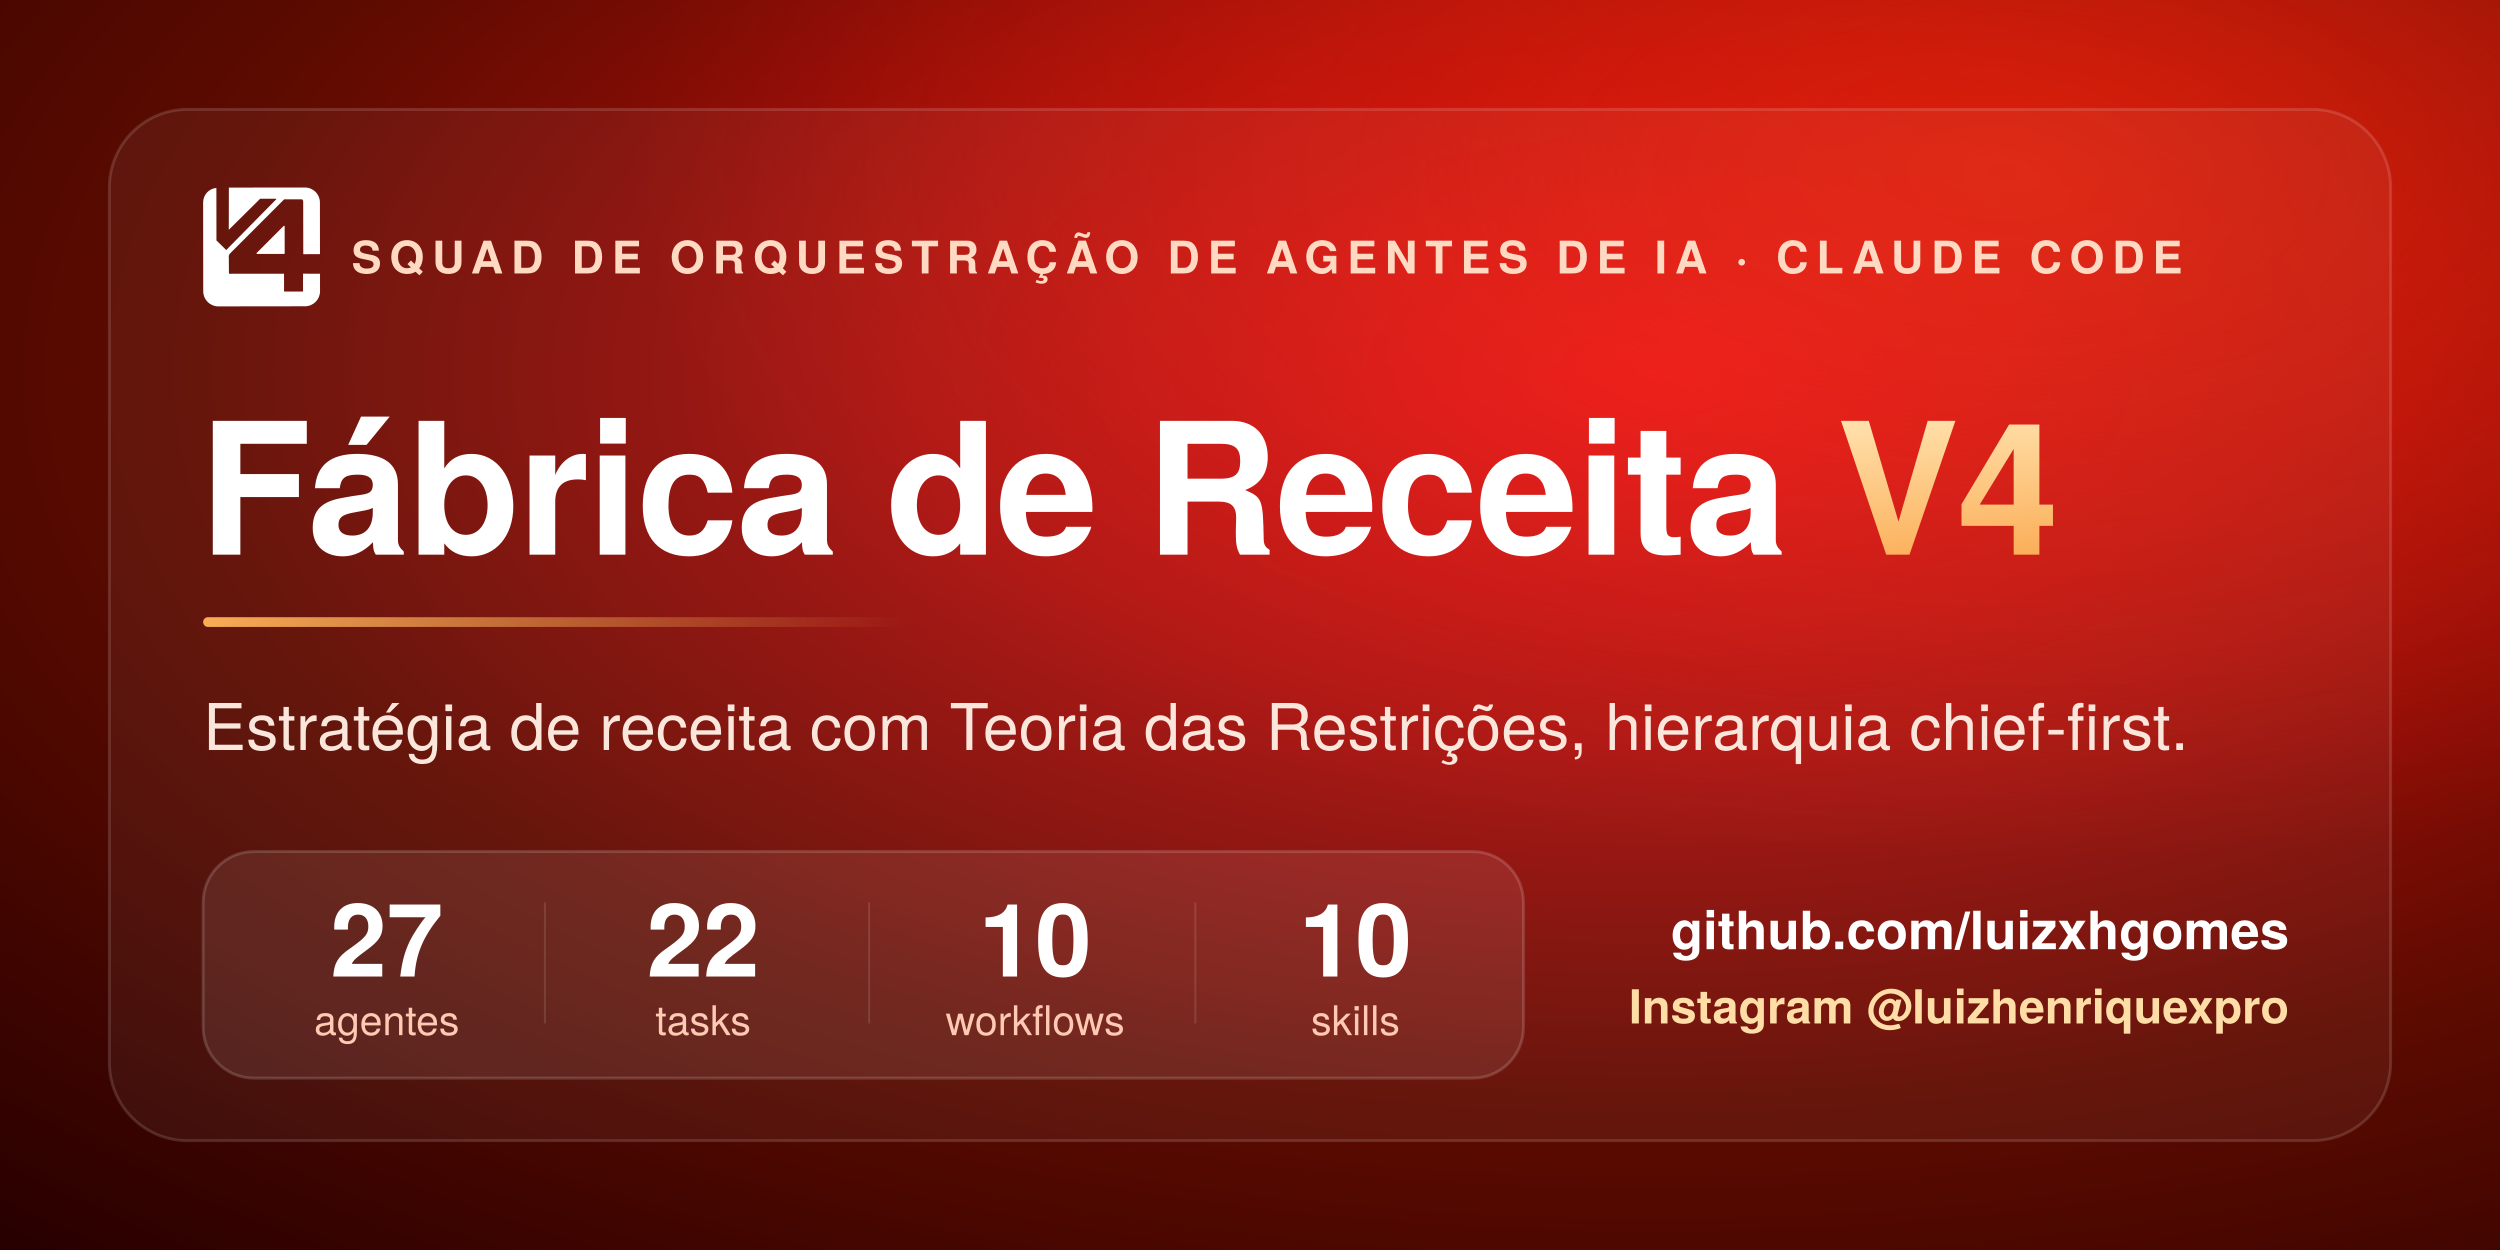
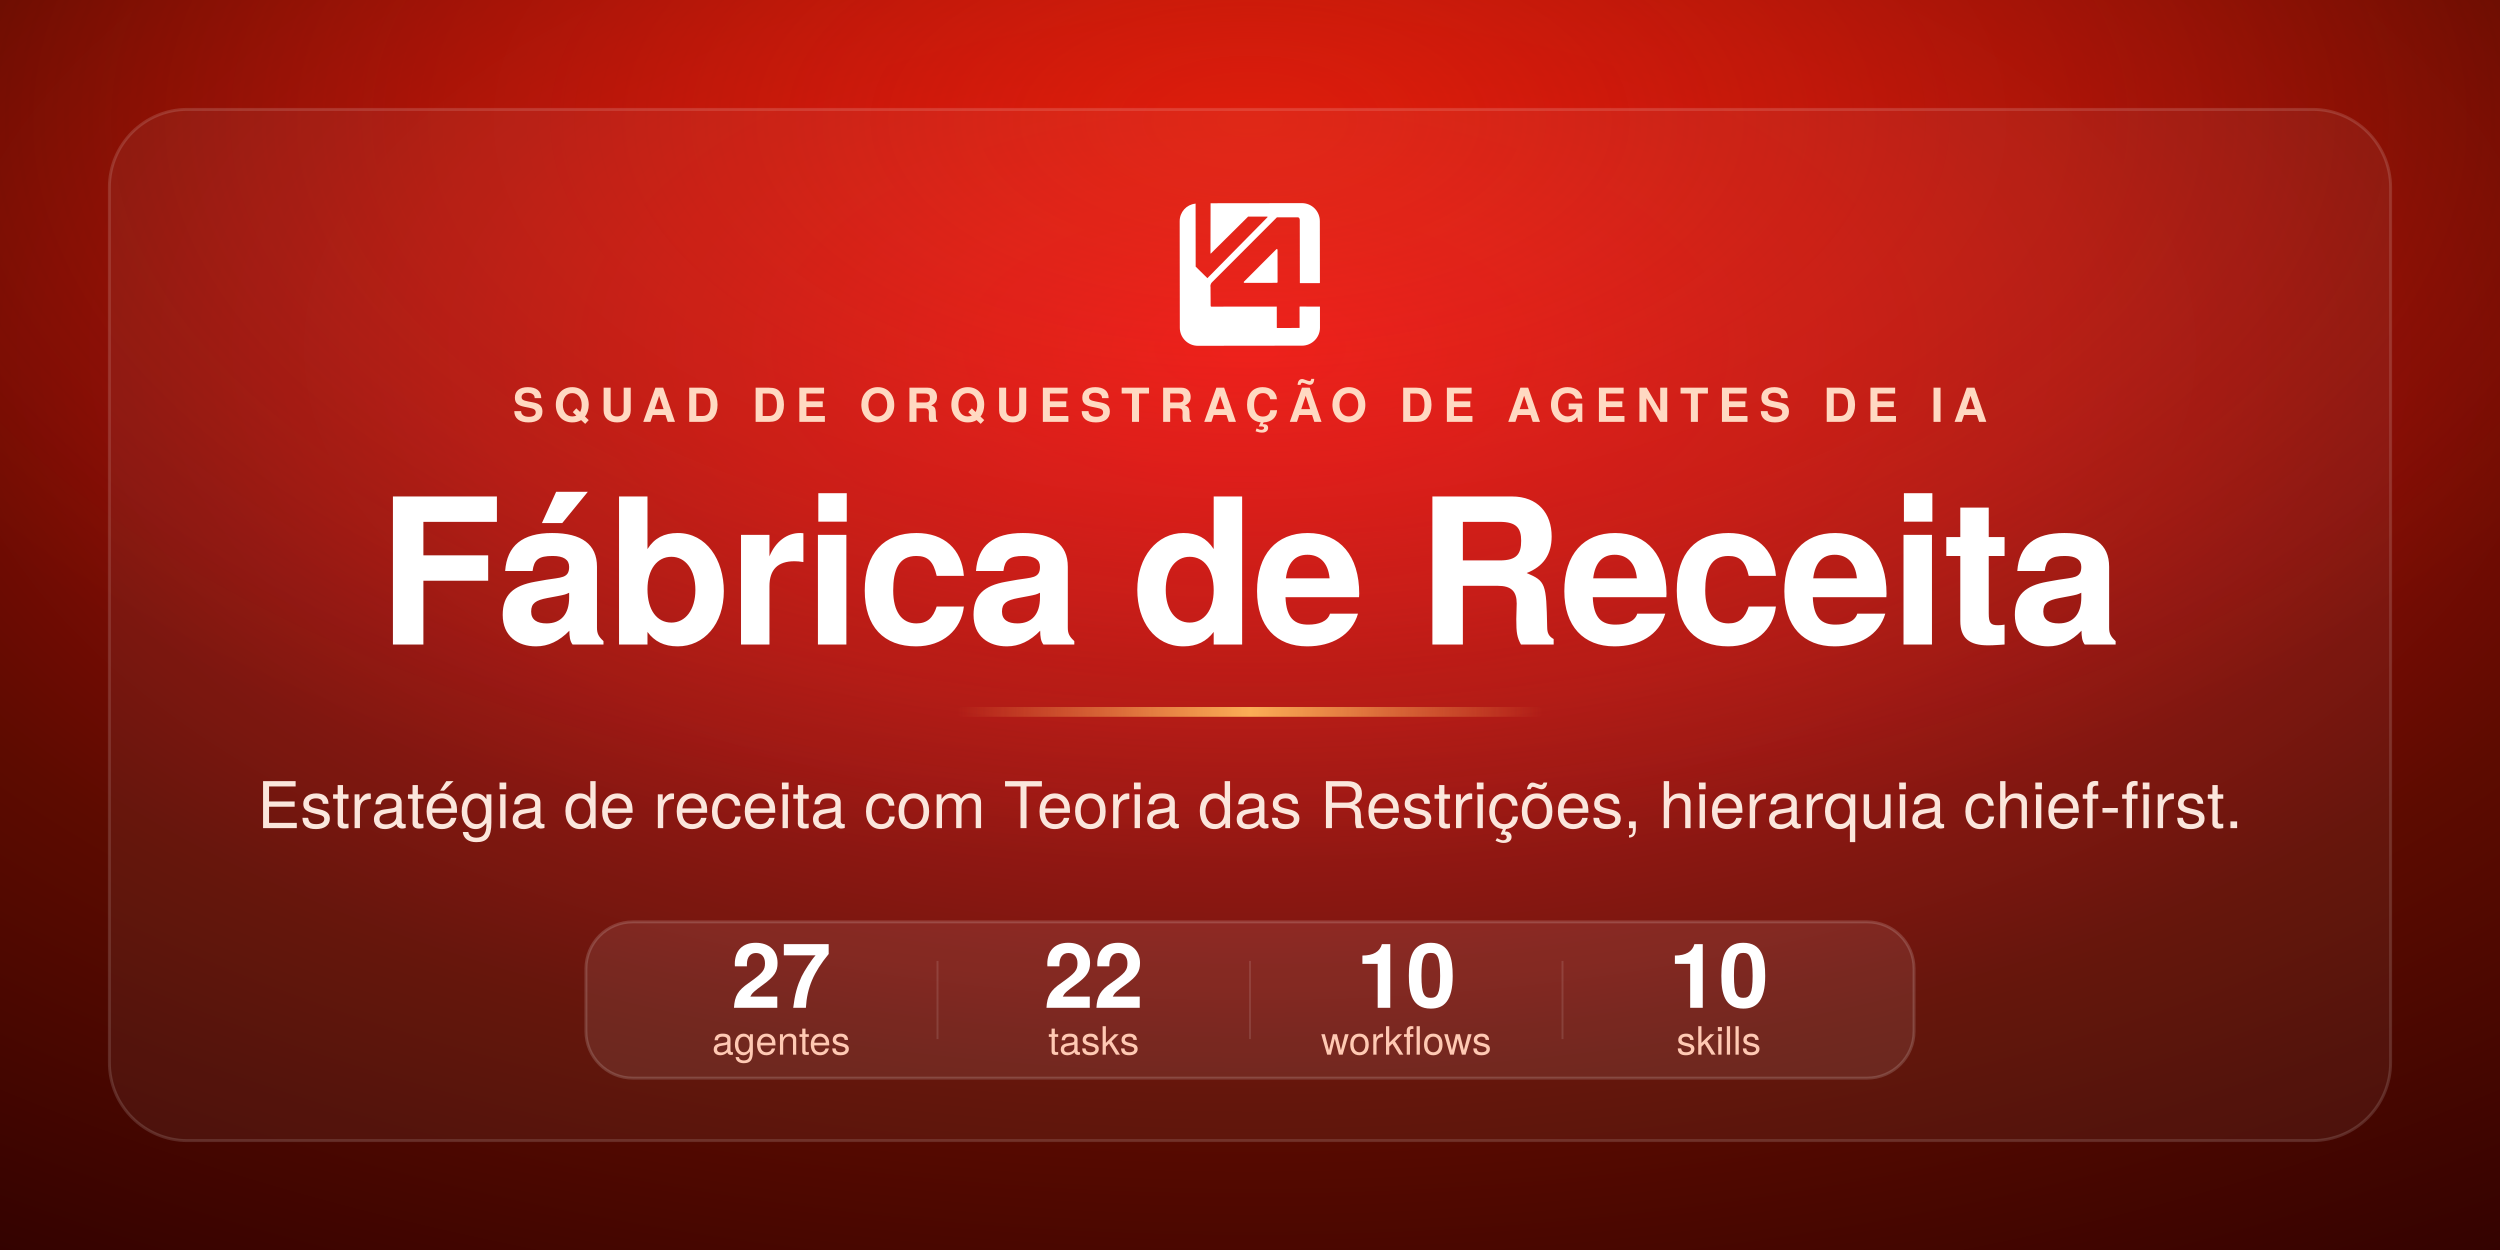
<svg xmlns="http://www.w3.org/2000/svg" width="1280" height="640" viewBox="0 0 1280 640">
  <defs>
-     <radialGradient id="bg" cx="0.66" cy="0.30" r="0.95">
+     <radialGradient id="bg" cx="0.5" cy="0.28" r="0.95">
      <stop offset="0" stop-color="#E50914" />
      <stop offset="0.32" stop-color="#A50D0A" />
      <stop offset="0.62" stop-color="#5D0B00" />
      <stop offset="1" stop-color="#280000" />
    </radialGradient>
-     <radialGradient id="glow" cx="0.80" cy="0.14" r="0.55">
-       <stop offset="0" stop-color="#FB2E0A" stop-opacity="0.55" />
+     <radialGradient id="glow" cx="0.5" cy="0.10" r="0.6">
+       <stop offset="0" stop-color="#FB2E0A" stop-opacity="0.5" />
      <stop offset="1" stop-color="#FB2E0A" stop-opacity="0" />
    </radialGradient>
-     <linearGradient id="gold" x1="0" y1="0" x2="1" y2="1">
-       <stop offset="0" stop-color="#FFFFFF" />
-       <stop offset="0.5" stop-color="#FFDDA6" />
-       <stop offset="1" stop-color="#FBAD56" />
-     </linearGradient>
    <linearGradient id="goldrule" x1="0" y1="0" x2="1" y2="0">
-       <stop offset="0" stop-color="#FBAD56" />
+       <stop offset="0" stop-color="#FBAD56" stop-opacity="0" />
+       <stop offset="0.5" stop-color="#FBAD56" />
      <stop offset="1" stop-color="#FBAD56" stop-opacity="0" />
    </linearGradient>
  </defs>
  <rect width="1280" height="640" fill="url(#bg)" />
  <rect width="1280" height="640" fill="url(#glow)" />
  <rect x="56" y="56" width="1168" height="528" rx="40" fill="#FFFFFF" fill-opacity="0.05" stroke="#FFFFFF" stroke-opacity="0.14" stroke-width="1.5" />
-   <g transform="translate(104,96) scale(0.30)">
+   <g transform="translate(604,104) scale(0.36)">
    <path fill-rule="evenodd" clip-rule="evenodd" d="M92.099 113.423C91.9 113.423 91.706 113.361 91.544 113.247C91.379 113.137 91.251 112.98 91.175 112.799C91.099 112.619 91.08 112.419 91.118 112.224C91.156 112.029 91.251 111.853 91.388 111.71L137.433 65.622C137.575 65.484 137.751 65.384 137.95 65.346C138.144 65.308 138.348 65.327 138.533 65.403C138.718 65.479 138.874 65.607 138.983 65.769C139.092 65.936 139.154 66.126 139.154 66.326L139.216 112.352C139.216 112.904 138.77 113.356 138.21 113.356L92.099 113.413V113.423ZM173.9 202.721L25.884 202.916C11.773 202.93 0.213 191.423 0.194 177.336L2.76672e-05 25.623C-0.019 12.735 9.715 1.998 22.214 0.78C22.432 0.5 22.622 0.547 22.627 0.761L22.74 90.393C22.74 90.488 22.778 90.583 23.077 90.65L39.355 106.672C39.075 106.905 39.312 106.9 39.449 106.672L124.873 20.052C125.1 19.548 124.939 19.157 124.617 19.157L97.324 19.196C97.13 19.196 97.04 19.234 96.969 19.538L44.409 71.616C44.494 71.844 43.788 71.682 43.788 71.735L43.93 0.533C43.93 0.333 43.859 0.171 44.058 0.167L173.639 2.35558e-05C188.063 -0.019 199.31 11.494 199.329 25.58L199.442 113.385C199.442 113.48 199.404 113.57 199.338 113.641C199.272 113.708 199.177 113.751 199.082 113.751L171.283 113.784C171.211 113.784 171.145 113.765 171.083 113.737C171.022 113.708 170.965 113.665 170.917 113.613L170.804 23.791C170.804 21.274 168.917 20.356 168.523 20.19C168.48 20.171 168.428 20.161 168.381 20.161L138.433 20.204C138.334 20.204 138.244 20.371 138.182 20.309L46.007 112.543C43.409 115.14 43.641 118.394 43.712 118.627C43.807 118.727 43.854 118.817 43.854 118.927L44.035 145.767C44.044 146.89 44.362 147.232 45.172 147.232L137.717 147.114C137.921 147.114 138.087 147.275 138.087 147.48L138.12 177.217C138.12 177.417 138.291 177.584 138.49 177.579L170.164 177.541C170.363 177.541 170.529 177.374 170.529 177.175L170.491 147.437C170.491 147.237 170.657 147.071 170.856 147.071L199.433 147.213C199.329 147.213 199.49 147.199 199.49 147.399L199.523 177.084C199.542 191.171 188.015 202.712 173.905 202.731L173.9 202.721Z" fill="white" />
  </g>
-   <text x="180" y="140" font-family="Avenir Next, Helvetica Neue, sans-serif" font-size="23" font-weight="600" letter-spacing="4" fill="#FFD9C2">SQUAD DE ORQUESTRAÇÃO DE AGENTES DE IA · CLAUDE CODE</text>
-   <text x="102" y="284" font-family="Avenir Next, Helvetica Neue, sans-serif" font-size="94" font-weight="800" letter-spacing="-1" fill="#FFFFFF">Fábrica de Receita <tspan fill="url(#gold)">V4</tspan>
-   </text>
-   <rect x="104" y="316" width="360" height="5" rx="2.5" fill="url(#goldrule)" />
-   <text x="104" y="384" font-family="Avenir Next, Helvetica Neue, sans-serif" font-size="33" font-weight="500" fill="#FBE6DC">Estratégia de receita com Teoria das Restrições, hierarquia chief-first.</text>
-   <rect x="104" y="436" width="676" height="116" rx="26" fill="#FFFFFF" fill-opacity="0.08" stroke="#FFFFFF" stroke-opacity="0.16" stroke-width="1.5" />
+   <text x="640" y="216" text-anchor="middle" font-family="Avenir Next, Helvetica Neue, sans-serif" font-size="24" font-weight="600" letter-spacing="5" fill="#FFD9C2">SQUAD DE ORQUESTRAÇÃO DE AGENTES DE IA</text>
+   <text x="640" y="330" text-anchor="middle" font-family="Avenir Next, Helvetica Neue, sans-serif" font-size="104" font-weight="800" letter-spacing="-1.5" fill="#FFFFFF">Fábrica de Receita</text>
+   <rect x="490" y="362" width="300" height="5" rx="2.5" fill="url(#goldrule)" />
+   <text x="640" y="424" text-anchor="middle" font-family="Avenir Next, Helvetica Neue, sans-serif" font-size="33" font-weight="500" fill="#FBE6DC">Estratégia de receita com Teoria das Restrições, hierarquia chief-first.</text>
+   <rect x="300" y="472" width="680" height="80" rx="24" fill="#FFFFFF" fill-opacity="0.08" stroke="#FFFFFF" stroke-opacity="0.16" stroke-width="1.5" />
  <g font-family="Avenir Next, Helvetica Neue, sans-serif" text-anchor="middle">
-     <text x="198" y="500" font-size="52" font-weight="800" fill="#FFFFFF">27</text>
-     <text x="198" y="530" font-size="21" font-weight="500" fill="#FFC9B3">agentes</text>
-     <text x="360" y="500" font-size="52" font-weight="800" fill="#FFFFFF">22</text>
-     <text x="360" y="530" font-size="21" font-weight="500" fill="#FFC9B3">tasks</text>
-     <text x="530" y="500" font-size="52" font-weight="800" fill="#FFFFFF">10</text>
-     <text x="530" y="530" font-size="21" font-weight="500" fill="#FFC9B3">workflows</text>
-     <text x="694" y="500" font-size="52" font-weight="800" fill="#FFFFFF">10</text>
-     <text x="694" y="530" font-size="21" font-weight="500" fill="#FFC9B3">skills</text>
+     <text x="400" y="516" font-size="46" font-weight="800" fill="#FFFFFF">27</text>
+     <text x="400" y="540" font-size="20" font-weight="500" fill="#FFC9B3">agentes</text>
+     <text x="560" y="516" font-size="46" font-weight="800" fill="#FFFFFF">22</text>
+     <text x="560" y="540" font-size="20" font-weight="500" fill="#FFC9B3">tasks</text>
+     <text x="720" y="516" font-size="46" font-weight="800" fill="#FFFFFF">10</text>
+     <text x="720" y="540" font-size="20" font-weight="500" fill="#FFC9B3">workflows</text>
+     <text x="880" y="516" font-size="46" font-weight="800" fill="#FFFFFF">10</text>
+     <text x="880" y="540" font-size="20" font-weight="500" fill="#FFC9B3">skills</text>
  </g>
-   <line x1="279" y1="462" x2="279" y2="524" stroke="#FFFFFF" stroke-opacity="0.12" />
-   <line x1="445" y1="462" x2="445" y2="524" stroke="#FFFFFF" stroke-opacity="0.12" />
-   <line x1="612" y1="462" x2="612" y2="524" stroke="#FFFFFF" stroke-opacity="0.12" />
-   <g font-family="Avenir Next, Helvetica Neue, sans-serif" text-anchor="end">
-     <text x="1172" y="486" font-size="27" font-weight="700" fill="#FFFFFF">github.com/luizxhgomes</text>
-     <text x="1172" y="524" font-size="24" font-weight="600" fill="#FFDDA6">Instagram @luizhenriquexpro</text>
-   </g>
+   <line x1="480" y1="492" x2="480" y2="532" stroke="#FFFFFF" stroke-opacity="0.12" />
+   <line x1="640" y1="492" x2="640" y2="532" stroke="#FFFFFF" stroke-opacity="0.12" />
+   <line x1="800" y1="492" x2="800" y2="532" stroke="#FFFFFF" stroke-opacity="0.12" />
</svg>
